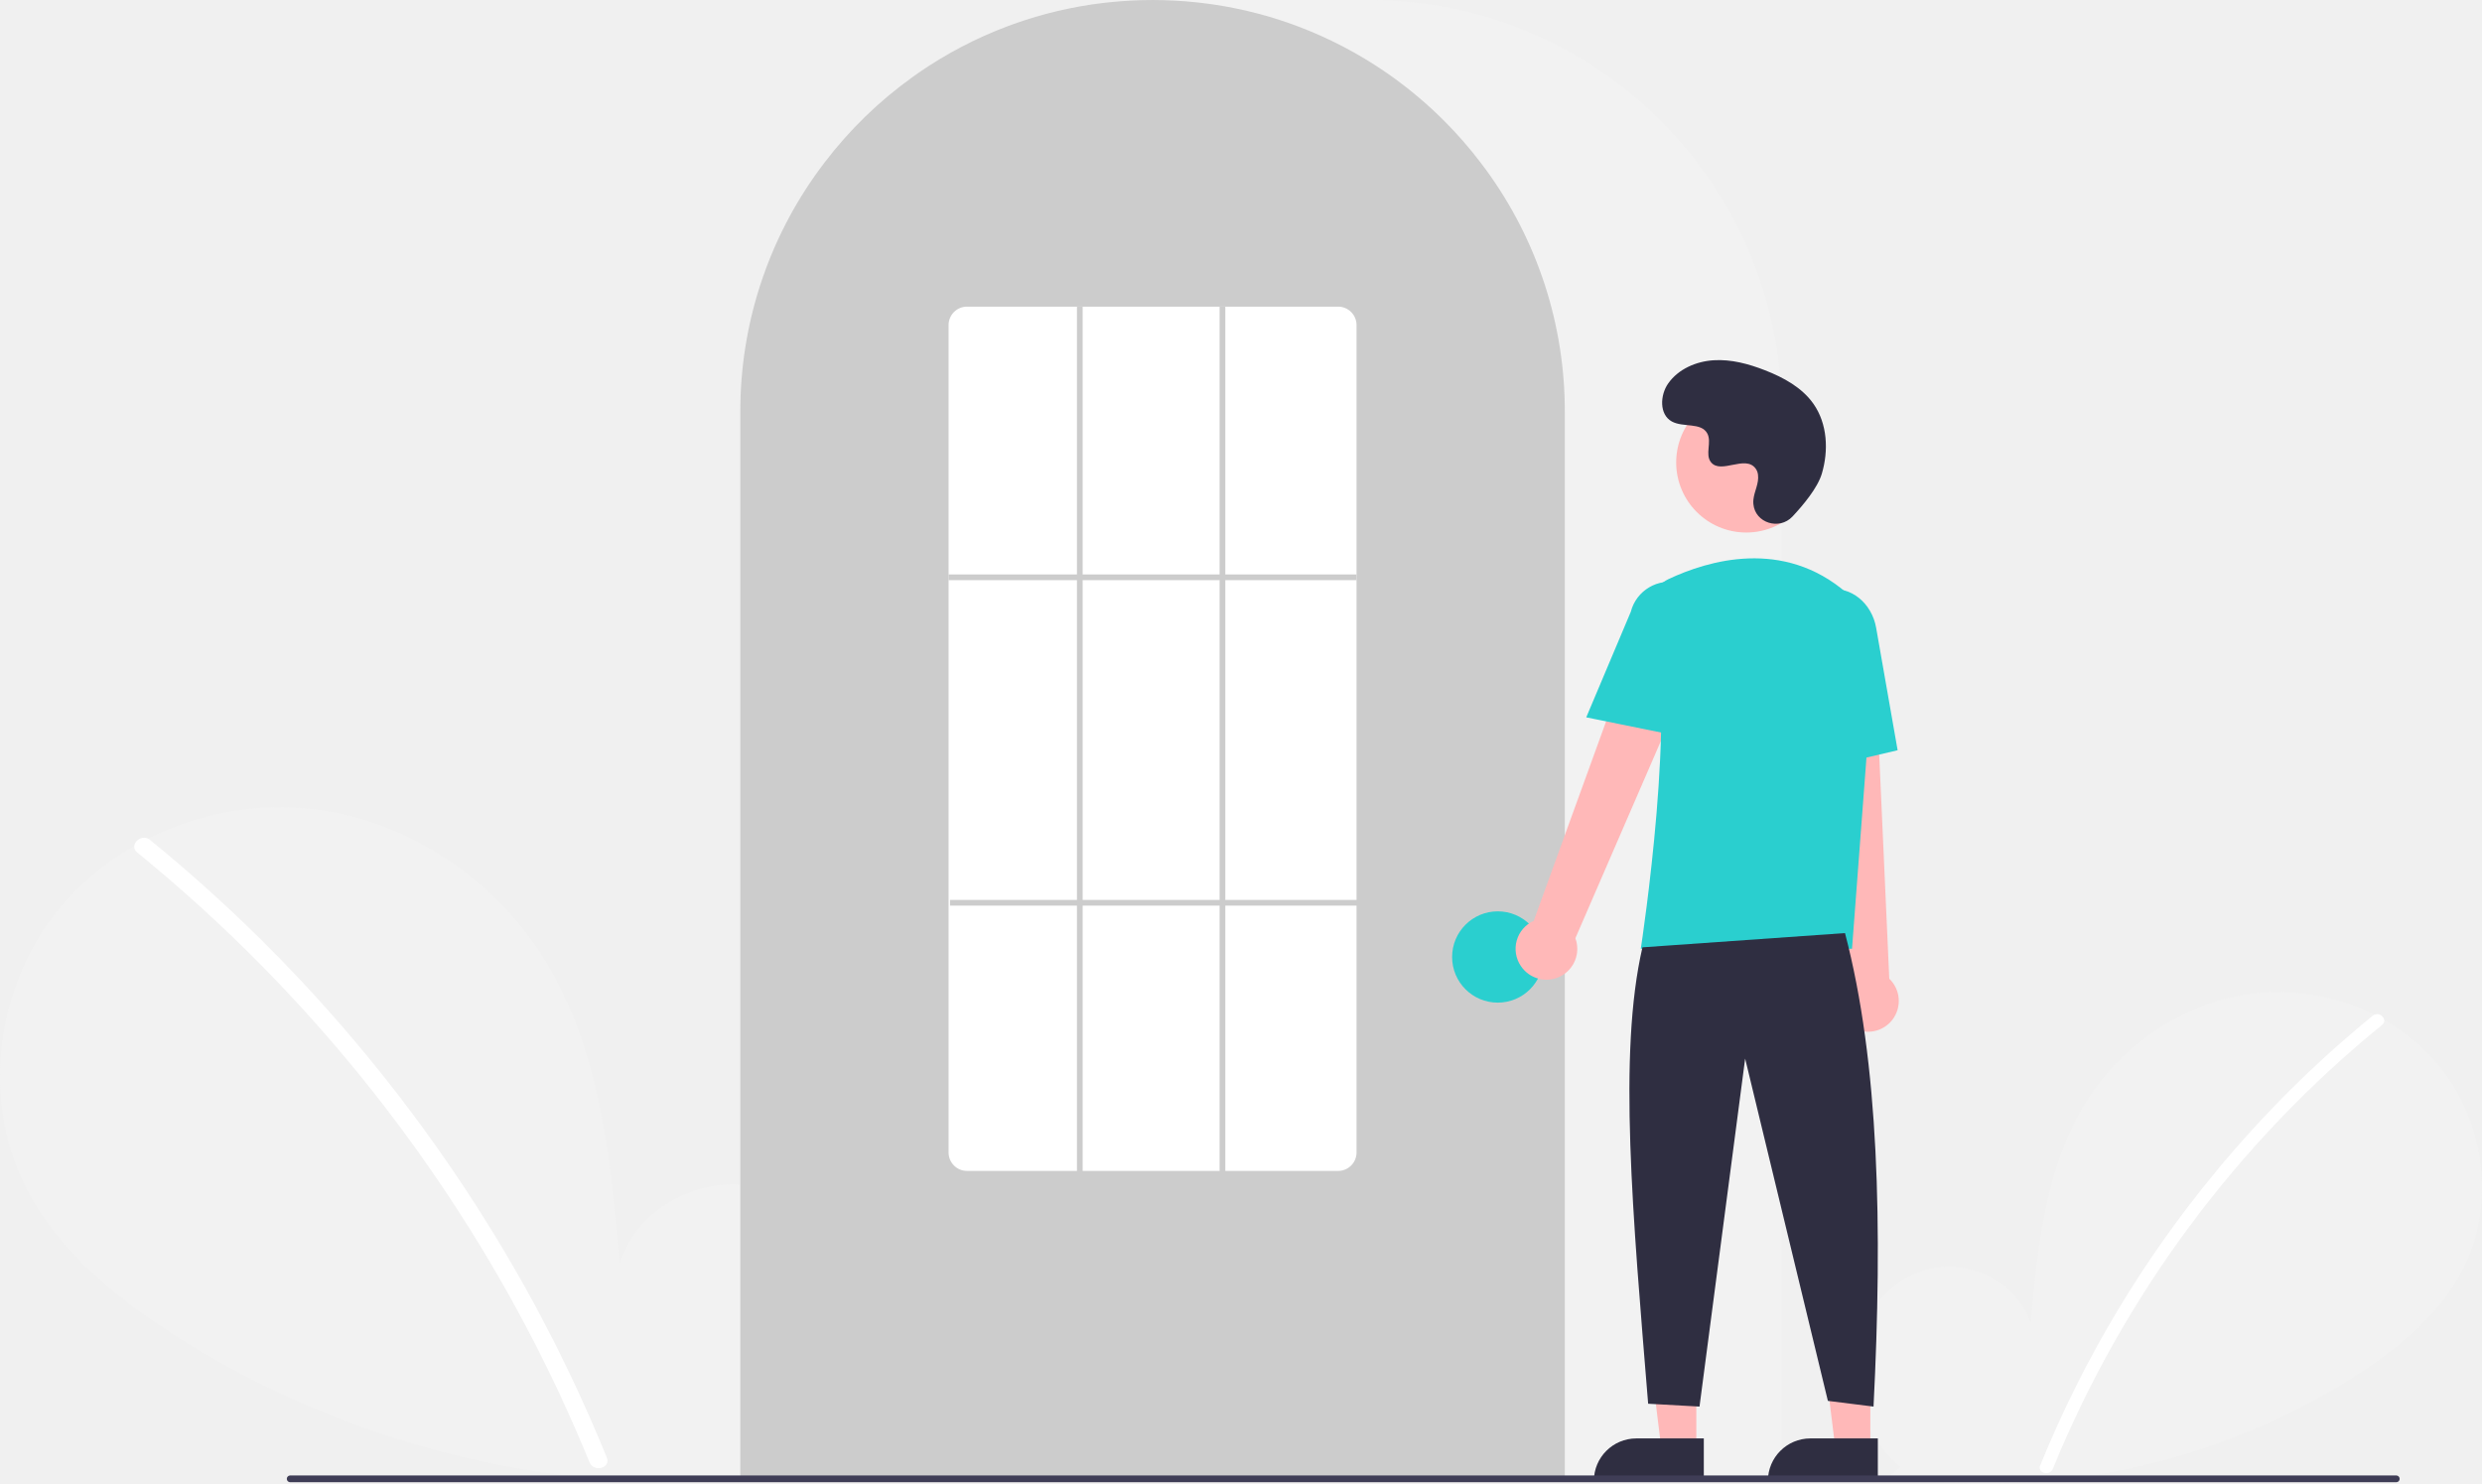
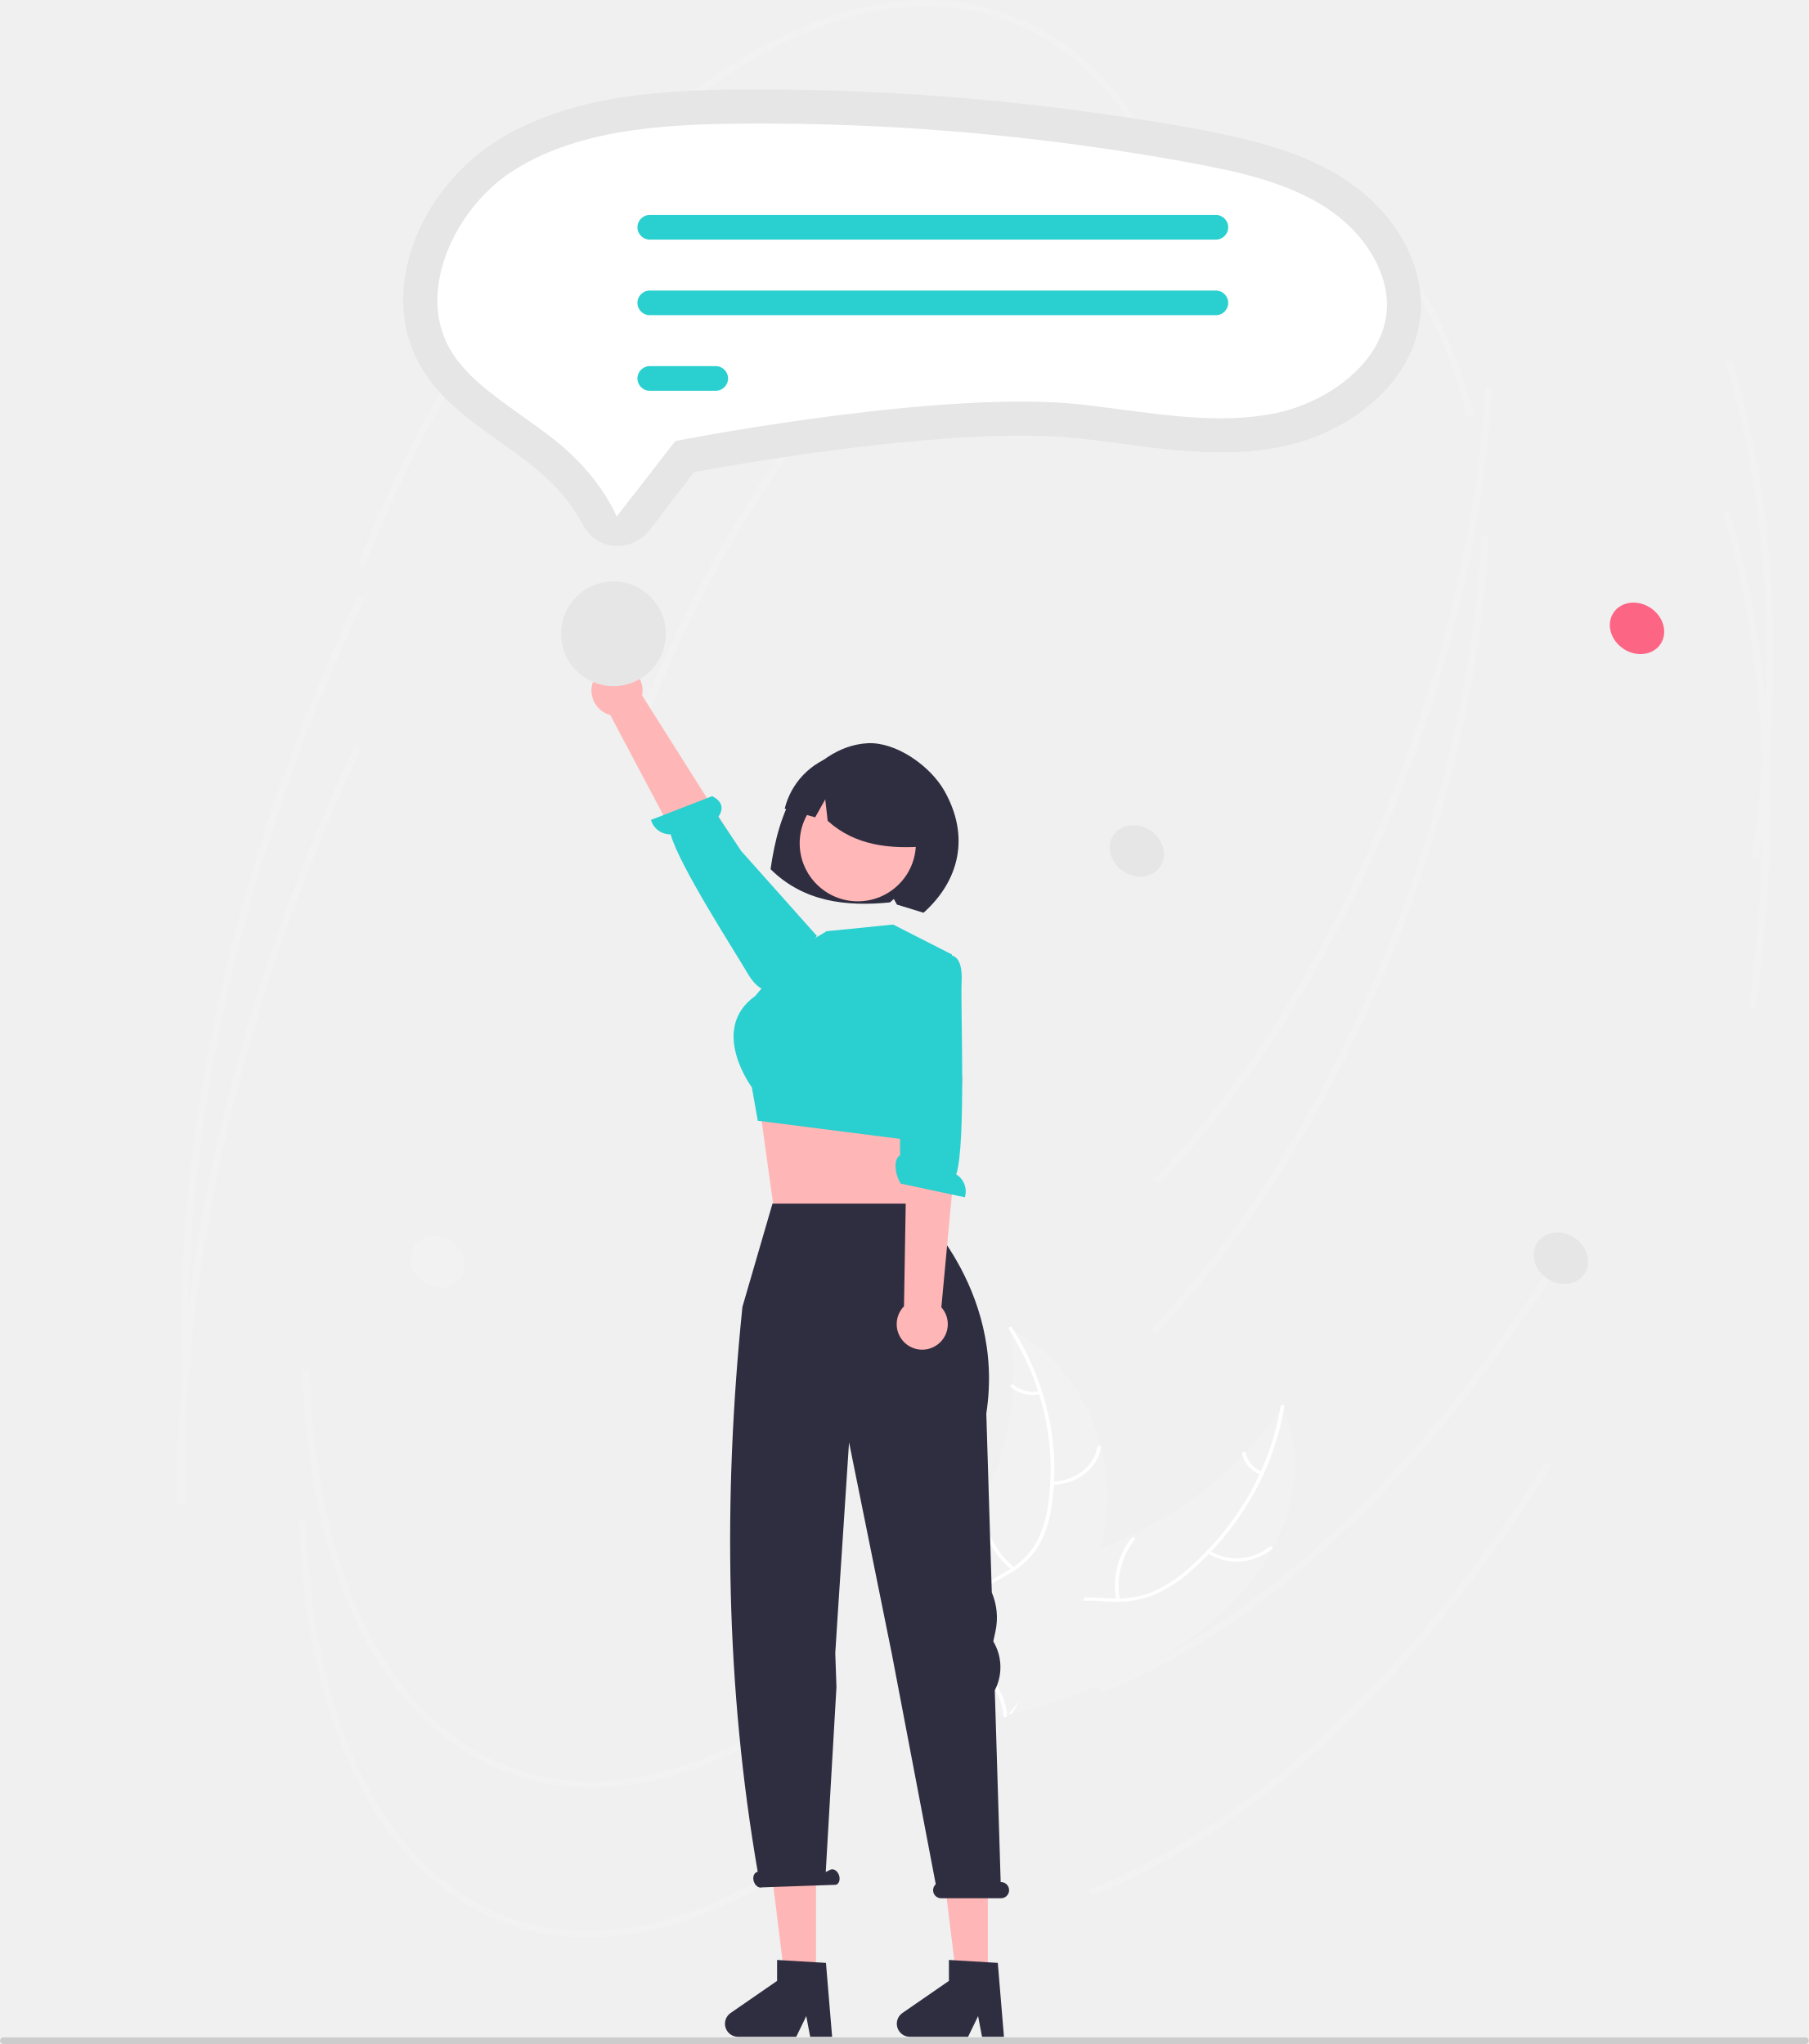
- <svg xmlns="http://www.w3.org/2000/svg" data-name="Layer 1" width="870" height="520.139" viewBox="0 0 870 520.139">
-   <path d="M831.092,704.187c-11.138-9.412-17.904-24.28-16.13-38.754s12.764-27.78,27.018-30.854,30.504,5.435,34.834,19.359c2.383-26.846,5.129-54.818,19.402-77.68,12.924-20.701,35.309-35.514,59.569-38.164s49.803,7.359,64.933,26.507,18.835,46.985,8.238,68.969c-7.806,16.195-22.188,28.247-37.257,38.052a240.452,240.452,0,0,1-164.454,35.977Z" transform="translate(-165 -189.9307)" fill="#f2f2f2" />
-   <path d="M996.728,546.01a393.414,393.414,0,0,0-54.826,54.442,394.561,394.561,0,0,0-61.752,103.194c-1.112,2.725,3.313,3.911,4.412,1.216A392.342,392.342,0,0,1,999.963,549.245c2.284-1.86-.97-5.08-3.236-3.236Z" transform="translate(-165 -189.9307)" fill="#fff" />
-   <path d="M445.067,701.63c15.299-12.927,24.591-33.348,22.154-53.228s-17.531-38.156-37.11-42.377-41.897,7.464-47.844,26.59c-3.273-36.873-7.044-75.292-26.648-106.693-17.751-28.433-48.497-48.778-81.818-52.418s-68.404,10.107-89.185,36.407-25.869,64.535-11.315,94.729c10.722,22.243,30.475,38.797,51.172,52.264,66.03,42.965,147.939,60.884,225.877,49.415" transform="translate(-165 -189.9307)" fill="#f2f2f2" />
-   <path d="M217.567,484.373a540.355,540.355,0,0,1,75.304,74.777A548.076,548.076,0,0,1,352.257,647.04a545.835,545.835,0,0,1,25.43,53.846c1.527,3.743-4.55,5.372-6.06,1.671a536.36,536.36,0,0,0-49.009-92.727A539.734,539.734,0,0,0,256.889,528.632a538.441,538.441,0,0,0-43.766-39.815c-3.138-2.555,1.332-6.978,4.444-4.444Z" transform="translate(-165 -189.9307)" fill="#fff" />
-   <path d="M789.5,708.931h-365v-374.5c0-79.678,64.822-144.5,144.5-144.5h76c79.677,0,144.5,64.822,144.5,144.5Z" transform="translate(-165 -189.9307)" fill="#f2f2f2" />
-   <path d="M713.5,708.931h-289v-374.5a143.382,143.382,0,0,1,27.596-84.944c.664-.905,1.326-1.798,2.009-2.681a144.466,144.466,0,0,1,30.754-29.851c.66-.48,1.322-.952,1.994-1.423a144.16,144.16,0,0,1,31.472-16.459c.661-.25,1.334-.501,2.007-.742a144.02,144.02,0,0,1,31.108-7.336c.658-.09,1.333-.16,2.008-.23a146.288,146.288,0,0,1,31.105,0c.673.07,1.349.141,2.014.231a143.995,143.995,0,0,1,31.1,7.335c.673.241,1.346.492,2.009.743a143.799,143.799,0,0,1,31.106,16.216c.672.461,1.344.933,2.006,1.405a145.987,145.987,0,0,1,18.384,15.564,144.305,144.305,0,0,1,12.724,14.551c.681.88,1.343,1.773,2.005,2.677A143.382,143.382,0,0,1,713.5,334.431Z" transform="translate(-165 -189.9307)" fill="#ccc" />
-   <circle cx="525" cy="335.5" r="16" fill="#2acfcf" />
-   <polygon points="594.599 507.783 582.339 507.783 576.506 460.495 594.601 460.496 594.599 507.783" fill="#ffb8b8" />
-   <path d="M573.582,504.28h23.644a0,0,0,0,1,0,0v14.887a0,0,0,0,1,0,0H558.695a0,0,0,0,1,0,0v0a14.887,14.887,0,0,1,14.887-14.887Z" fill="#2f2e41" />
-   <polygon points="655.599 507.783 643.339 507.783 637.506 460.495 655.601 460.496 655.599 507.783" fill="#ffb8b8" />
-   <path d="M634.582,504.28h23.644a0,0,0,0,1,0,0v14.887a0,0,0,0,1,0,0H619.695a0,0,0,0,1,0,0v0a14.887,14.887,0,0,1,14.887-14.887Z" fill="#2f2e41" />
-   <path d="M698.098,528.6a10.743,10.743,0,0,1,4.511-15.843l41.676-114.867L764.791,409.082,717.206,518.853a10.801,10.801,0,0,1-19.109,9.748Z" transform="translate(-165 -189.9307)" fill="#ffb8b8" />
-   <path d="M814.336,550.184a10.743,10.743,0,0,1-2.893-16.217L798.533,412.458l23.338,1.066L827.236,533.045a10.801,10.801,0,0,1-12.9,17.139Z" transform="translate(-165 -189.9307)" fill="#ffb8b8" />
-   <circle cx="612.106" cy="162.123" r="24.561" fill="#ffb8b8" />
-   <path d="M814.18,522.549H740.133l.089-.576c.133-.861,13.197-86.439,3.562-114.436a11.813,11.813,0,0,1,6.069-14.584h0c13.772-6.485,40.208-14.471,62.52,4.909a28.234,28.234,0,0,1,9.459,23.396Z" transform="translate(-165 -189.9307)" fill="#2acfcf" />
-   <path d="M754.354,448.181,721.018,441.418l15.626-37.03a13.997,13.997,0,0,1,27.106,6.998Z" transform="translate(-165 -189.9307)" fill="#2acfcf" />
-   <path d="M797.05,460.739l-2.004-45.941c-1.52-8.636,3.424-16.8,11.027-18.135,7.605-1.33,15.032,4.66,16.558,13.36l7.533,42.928Z" transform="translate(-165 -189.9307)" fill="#2acfcf" />
-   <path d="M811.716,517.049c11.915,45.377,13.214,103.069,10,166l-16-2-29-120-16,122-18-1c-5.377-66.03-10.613-122.715-2-160Z" transform="translate(-165 -189.9307)" fill="#2f2e41" />
-   <path d="M793.289,371.035c-4.582,4.881-13.091,2.261-13.688-4.407a8.055,8.055,0,0,1,.01-1.556c.308-2.954,2.015-5.635,1.606-8.754a4.59,4.59,0,0,0-.84-2.149c-3.651-4.889-12.222,2.187-15.668-2.239-2.113-2.714.371-6.987-1.251-10.021-2.14-4.004-8.479-2.029-12.454-4.221-4.423-2.439-4.158-9.225-1.247-13.353,3.551-5.034,9.776-7.72,15.923-8.107s12.253,1.275,17.992,3.511c6.521,2.541,12.988,6.054,17.001,11.788,4.88,6.973,5.35,16.348,2.909,24.502C802.098,360.99,797.031,367.049,793.289,371.035Z" transform="translate(-165 -189.9307)" fill="#2f2e41" />
-   <path d="M1004.982,709.574h-738.294a1.191,1.191,0,0,1,0-2.381h738.294a1.191,1.191,0,0,1,0,2.381Z" transform="translate(-165 -189.9307)" fill="#3f3d56" />
-   <path d="M634,600.431H504a6.465,6.465,0,0,1-6.5-6.415V303.846a6.465,6.465,0,0,1,6.5-6.415H634a6.465,6.465,0,0,1,6.5,6.415V594.015A6.465,6.465,0,0,1,634,600.431Z" transform="translate(-165 -189.9307)" fill="#fff" />
-   <rect x="332.5" y="201.39" width="143" height="2" fill="#ccc" />
-   <rect x="333" y="315.5" width="143" height="2" fill="#ccc" />
-   <rect x="377.5" y="107.5" width="2" height="304" fill="#ccc" />
-   <rect x="427.5" y="107.5" width="2" height="304" fill="#ccc" />
+ <svg xmlns="http://www.w3.org/2000/svg" data-name="Layer 1" width="652.675" height="737.697" viewBox="0 0 652.675 737.697">
+   <path d="M716.054,662.011c20.719-19.504,31.402-48.723,20.271-73.439-16.204,24.871-42.88,44.458-73.808,54.195-12.046,3.792-25.899,6.921-32.451,16.486-4.077,5.952-4.374,13.406-2.537,20.146,1.837,6.74,5.619,12.939,9.364,19.054l.021,1.729C666.234,692.723,695.336,681.516,716.054,662.011Z" transform="translate(-273.6623 -81.15133)" fill="#f2f2f2" />
+   <path d="M735.702,588.703c-3.493,21.524-14.924,42.218-32.402,57.818a51.441,51.441,0,0,1-12.769,8.707,33.523,33.523,0,0,1-15.297,2.826c-4.945-.157-9.983-.816-14.886.074a18.158,18.158,0,0,0-11.917,7.741c-3.251,4.781-4.33,10.292-5.17,15.713-.933,6.019-1.792,12.283-5.755,17.461-.48.627.668,1.238,1.148.612,6.895-9.008,4.588-20.521,9.24-30.235,2.171-4.533,5.927-8.525,11.543-9.894,4.911-1.197,10.106-.522,15.112-.325a35.978,35.978,0,0,0,15.075-2.28,48.262,48.262,0,0,0,13.107-8.249,103.579,103.579,0,0,0,21.586-25.549A96.834,96.834,0,0,0,737.049,588.728c.121-.744-1.226-.763-1.346-.025Z" transform="translate(-273.6623 -81.15133)" fill="#fff" />
+   <path d="M709.289,641.711a20.135,20.135,0,0,0,23.31-1.489c.615-.53-.304-1.385-.92-.855a18.641,18.641,0,0,1-21.687,1.346c-.697-.447-1.397.553-.704.997Z" transform="translate(-273.6623 -81.15133)" fill="#fff" />
+   <path d="M677.73,658.422a27.075,27.075,0,0,1,5.272-21.545c.478-.629-.671-1.24-1.148-.612a28.152,28.152,0,0,0-5.434,22.429c.144.744,1.452.467,1.309-.273Z" transform="translate(-273.6623 -81.15133)" fill="#fff" />
+   <path d="M729.007,612.26a9.154,9.154,0,0,1-5.875-6.7c-.133-.745-1.441-.467-1.309.273a10.249,10.249,0,0,0,6.481,7.424.761.761,0,0,0,.926-.193.545.545,0,0,0-.222-.804Z" transform="translate(-273.6623 -81.15133)" fill="#fff" />
+   <path d="M638.076,560.469c.068.467.135.934.195,1.408a101.684,101.684,0,0,1,.849,18.948c-.015.489-.038.985-.069,1.473a110.234,110.234,0,0,1-12.318,44.092,115.865,115.865,0,0,1-10.038,15.956c-5.258,7.029-11.603,14.287-13.816,22.182a18.145,18.145,0,0,0-.547,2.496l32.155,33.046c.116.043.225.093.341.137l1.214,1.37c.217-.251.437-.515.654-.765.127-.145.246-.297.373-.442.082-.099.164-.198.245-.283.028-.033.055-.066.074-.093.081-.085.145-.172.217-.251q1.846-2.209,3.663-4.448c.009-.006.009-.006.01-.02,9.195-11.394,17.376-23.555,23.172-36.408.174-.387.358-.78.517-1.181a103.131,103.131,0,0,0,6.055-17.878,88.69,88.69,0,0,0,1.765-10.099,73.201,73.201,0,0,0-1.778-26.203c-4.329-17.142-14.921-32.891-31.647-42.326C638.934,560.938,638.513,560.704,638.076,560.469Z" transform="translate(-273.6623 -81.15133)" fill="#f2f2f2" />
+   <path d="M637.666,560.898c12.128,19.013,17.342,41.515,14.199,63.113a40.428,40.428,0,0,1-4.161,13.631,27.288,27.288,0,0,1-10.255,10.258c-4.058,2.461-8.536,4.57-11.835,7.845a14.415,14.415,0,0,0-4.151,12.414c.718,5.518,3.675,10.482,6.761,15.25,3.426,5.294,7.082,10.745,7.506,16.952.051.752,1.392.639,1.34-.112-.738-10.799-10.558-18.784-13.576-28.974-1.408-4.755-1.176-9.907,2.359-13.937,3.091-3.524,7.708-5.703,11.841-8.164a29.571,29.571,0,0,0,10.457-9.705,37.744,37.744,0,0,0,4.749-13.442,88.277,88.277,0,0,0-.471-31.69,97.483,97.483,0,0,0-13.671-34.123c-.419-.657-1.508.032-1.092.684Z" transform="translate(-273.6623 -81.15133)" fill="#fff" />
+   <path d="M653.313,617.038c8.807-.08,16.321-5.82,17.58-13.381.124-.745-1.202-.947-1.327-.201-1.179,7.083-8.15,12.343-16.383,12.418-.866.008-.732,1.172.129,1.164Z" transform="translate(-273.6623 -81.15133)" fill="#fff" />
+   <path d="M639.695,646.887a28.747,28.747,0,0,1-10.722-19.96c-.054-.752-1.395-.639-1.34.112A29.922,29.922,0,0,0,638.839,647.79c.63.519,1.483-.387.856-.903Z" transform="translate(-273.6623 -81.15133)" fill="#fff" />
+   <path d="M648.645,583.209a11.295,11.295,0,0,1-9.334-2.276c-.622-.525-1.475.381-.856.903a12.656,12.656,0,0,0,10.32,2.538c.358-.07.639-.295.606-.638a.658.658,0,0,0-.735-.526Z" transform="translate(-273.6623 -81.15133)" fill="#fff" />
+   <path d="M563.568,699.199c-40.021,27.363-79.812,34.308-112.042,19.555-41.361-18.932-66.416-71.057-68.74-143.009l2.45.23c2.291,70.95,26.754,122.238,67.114,140.712,31.367,14.357,70.298,7.457,109.623-19.43Z" transform="translate(-273.6623 -81.15133)" fill="#f2f2f2" />
+   <path d="M810.887,235.88c-3.941,43.423-15.169,89.211-32.778,133.39-21.775,54.633-51.526,102.754-86.037,139.159l-1.915-1.67c34.344-36.231,63.959-84.139,85.643-138.546,19.597-49.167,31.254-100.332,33.724-147.942l2.447.41Q811.583,228.224,810.887,235.88Z" transform="translate(-273.6623 -81.15133)" fill="#f2f2f2" />
+   <path d="M704.571,174.166l-2.379.261c-10.607-41.684-31.168-70.563-59.462-83.514-35.968-16.463-80.443-5.408-125.234,31.13-45.018,36.724-84.872,94.733-112.217,163.343l-2.308-1.056C430.436,215.42,470.493,157.131,515.764,120.203c45.498-37.115,90.881-48.252,127.79-31.357C672.658,102.167,693.757,131.671,704.571,174.166Z" transform="translate(-273.6623 -81.15133)" fill="#f2f2f2" />
+   <path d="M836.584,537.075C788.111,614.191,729.304,669.29,670.994,692.223l-1.18-2.163C727.721,667.286,786.184,612.469,834.435,535.705Z" transform="translate(-273.6623 -81.15133)" fill="#f2f2f2" />
+   <path d="M911.37,364.301q-1.198,13.201-3.072,26.725l-2.431-.589c9.329-67.283,6.02-128.974-9.573-178.416l2.343-.392C912.237,254.759,916.561,307.108,911.37,364.301Z" transform="translate(-273.6623 -81.15133)" fill="#f2f2f2" />
+   <path d="M405.096,297.455c-6.222,13.107-12.139,26.685-17.589,40.358-31.361,78.682-47.253,159.038-45.954,232.383l-2.451-.262c-1.3-73.619,14.638-154.251,46.097-233.178,5.465-13.711,11.4-27.328,17.64-40.472Z" transform="translate(-273.6623 -81.15133)" fill="#f2f2f2" />
+   <path d="M562.391,753.263c-40.021,27.363-79.812,34.308-112.042,19.555-41.361-18.932-66.416-71.057-68.74-143.009l2.45.23c2.291,70.95,26.754,122.238,67.114,140.712,31.367,14.357,70.298,7.457,109.623-19.43Z" transform="translate(-273.6623 -81.15133)" fill="#f2f2f2" />
+   <path d="M809.711,289.944c-3.941,43.423-15.169,89.211-32.778,133.39-21.775,54.633-51.526,102.754-86.037,139.159l-1.915-1.67c34.344-36.231,63.959-84.139,85.643-138.546,19.597-49.167,31.254-100.332,33.724-147.942l2.447.41Q810.407,282.287,809.711,289.944Z" transform="translate(-273.6623 -81.15133)" fill="#f2f2f2" />
+   <path d="M805.394,231.23l-2.379.261c-10.607-41.684-31.168-70.563-59.462-83.514-35.968-16.463-80.443-5.408-125.234,31.13-45.018,36.724-84.872,94.733-112.217,163.343l-2.308-1.056c27.466-68.909,67.523-127.198,112.794-164.127,45.498-37.115,90.881-48.252,127.79-31.357C773.482,159.231,794.581,188.735,805.394,231.23Z" transform="translate(-273.6623 -81.15133)" fill="#f2f2f2" />
+   <path d="M833.407,610.138c-48.472,77.116-107.28,132.216-165.59,155.148l-1.18-2.163C724.544,740.35,783.007,685.532,831.258,608.769Z" transform="translate(-273.6623 -81.15133)" fill="#f2f2f2" />
+   <path d="M910.193,418.365q-1.198,13.201-3.072,26.725l-2.431-.589c9.329-67.283,6.02-128.974-9.573-178.416l2.343-.392C911.061,308.822,915.384,361.172,910.193,418.365Z" transform="translate(-273.6623 -81.15133)" fill="#f2f2f2" />
+   <path d="M403.92,351.519c-6.222,13.107-12.139,26.685-17.589,40.358-31.361,78.682-47.253,159.038-45.954,232.383l-2.451-.262c-1.3-73.619,14.638-154.251,46.097-233.178,5.465-13.711,11.4-27.328,17.64-40.472Z" transform="translate(-273.6623 -81.15133)" fill="#f2f2f2" />
+   <ellipse cx="864.324" cy="307.932" rx="8.857" ry="10.195" transform="translate(-144.4767 775.8252) rotate(-56.36398)" fill="#fd6584" />
+   <path d="M561.388,365.494c5.673-8.694,14.937-15.526,25.253-16.103,10.317-.577,22.714,8.208,27.806,17.248,9.314,16.535,5.272,32.435-7.556,43.935-1.742-.591-7.824-2.376-9.595-2.946l-1.123-2.028-1.385,1.233c-15.853,1.582-31.167-.18-43.098-11.992C553.173,384.561,555.715,374.188,561.388,365.494Z" transform="translate(-273.6623 -81.15133)" fill="#2f2e41" />
+   <polygon points="330.231 400.404 328.357 417.785 329.46 440.578 278.975 434.58 274.231 400.404 280.275 400.463 330.231 400.404" fill="#ffb6b6" />
+   <circle cx="309.503" cy="304.328" r="20.964" fill="#ffb7b7" />
+   <path d="M559.936,424.43l11.996-7.198,23.993-2.399,21.206,10.799-.213,32.988-13.453,34.214L547.083,485.636l-2.142-12.068s-15.595-20.946,1.2-32.942Z" transform="translate(-273.6623 -81.15133)" fill="#2acfcf" />
+   <path d="M575.327,353.642a26.331,26.331,0,0,1,32.316,32.959c-12.768,1.019-25.388-.173-35.337-9.206l-.885-7.749-3.63,6.484q-5.492-1.545-11.001-3.109A26.885,26.885,0,0,1,575.327,353.642Z" transform="translate(-273.6623 -81.15133)" fill="#2f2e41" />
+   <path d="M487.935,326.477a9.157,9.157,0,0,0,5.919,12.733l39.058,73.696,15.765-12.168-43.35-68.615a9.207,9.207,0,0,0-17.392-5.647Z" transform="translate(-273.6623 -81.15133)" fill="#ffb6b6" />
+   <path d="M552.005,437.809s-3.619,3.21-8.766-5.654c-4.121-7.096-24.671-38.87-27.581-49.885a7.194,7.194,0,0,1-7.118-5.208l22.074-8.568c4.799,2.399,3.467,5.725,2.25,7.445l8.221,12.331,27.346,30.688-13.768,16.576Z" transform="translate(-273.6623 -81.15133)" fill="#2acfcf" />
+   <path d="M925.147,818.849H274.853a1.191,1.191,0,0,1,0-2.381H925.147a1.191,1.191,0,0,1,0,2.381Z" transform="translate(-273.6623 -81.15133)" fill="#ccc" />
+   <path d="M769.462,154.332c-11.737-11.569-27.41-17.954-43.128-22.039-17.792-4.624-36.19-7.348-54.367-9.961q-28.414-4.085-57.054-6.302-28.601-2.205-57.306-2.525c-17.052-.191-34.218-.197-51.186,1.695-15.982,1.782-31.926,5.358-46.335,12.698a76.616,76.616,0,0,0-31.103,28.468c-6.896,11.367-10.996,24.992-9.57,38.354a47.036,47.036,0,0,0,6.012,18.678A64.802,64.802,0,0,0,439.976,230.032c11.906,10.053,26.14,17.402,36.382,29.35a58.095,58.095,0,0,1,7.047,10.172c1.487,2.754,3.16,5.125,5.926,6.732A14.396,14.396,0,0,0,505.268,275.175c3.191-2.504,5.482-6.364,7.951-9.541l8.609-11.079a17.414,17.414,0,0,1,2.152-2.77c.58-.48-.377-.057-.187-.177.104-.066.288-.029.402-.076a9.347,9.347,0,0,1,1.755-.326q9.429-1.734,18.899-3.243c23.31-3.761,46.771-6.864,70.33-8.536a327.163,327.163,0,0,1,36.506-.871c15.744.644,31.27,3.77,46.956,5.119,16.888,1.452,34.628,1.251,50.541-5.261,12.737-5.212,24.564-13.981,31.46-26.093a43.887,43.887,0,0,0,5.672-18.701C787.156,178.694,779.898,164.618,769.462,154.332Z" transform="translate(-273.6623 -81.15133)" fill="#e6e6e6" />
+   <path d="M548.221,125.74q-4.505,0-9.005.048c-28.804.306-58.572,2.634-81.162,17.481-20.051,13.179-34.104,42.533-22.211,63.585,5.461,9.667,15.355,16.703,25.831,24.152,4.106,2.92,8.352,5.94,12.421,9.192,8.889,7.104,17.26,16.637,22.076,27.357l21.151-27.219,3.996-.765c3.845-.736,94.712-17.966,143.105-12.372,4.45.515,8.949,1.107,13.3,1.679,19.66,2.587,38.229,5.028,56.055,1.423,18.611-3.766,39.046-18.139,40.262-37.36.833-13.159-7.728-27.594-21.809-36.776-14.238-9.284-31.995-13.117-48.963-16.247A856.345,856.345,0,0,0,548.221,125.74Z" transform="translate(-273.6623 -81.15133)" fill="#fff" />
+   <path d="M712.369,167.623H508.106a4.444,4.444,0,0,1,0-8.889H712.369a4.444,4.444,0,0,1,0,8.889Z" transform="translate(-273.6623 -81.15133)" fill="#2acfcf" />
+   <path d="M712.369,194.902H508.106a4.444,4.444,0,1,1,0-8.889H712.369a4.444,4.444,0,0,1,0,8.889Z" transform="translate(-273.6623 -81.15133)" fill="#2acfcf" />
+   <path d="M531.91,222.181H508.106a4.444,4.444,0,0,1,0-8.889H531.91a4.444,4.444,0,0,1,0,8.889Z" transform="translate(-273.6623 -81.15133)" fill="#2acfcf" />
+   <circle cx="221.342" cy="228.743" r="18.89" fill="#e6e6e6" />
+   <ellipse cx="431.556" cy="536.534" rx="8.857" ry="10.195" transform="translate(-527.8556 517.49) rotate(-56.36398)" fill="#f2f2f2" />
+   <ellipse cx="836.855" cy="535.248" rx="8.857" ry="10.195" transform="translate(-345.9873 854.3582) rotate(-56.36398)" fill="#e6e6e6" />
+   <ellipse cx="683.855" cy="388.248" rx="8.857" ry="10.195" transform="translate(-291.85 661.4) rotate(-56.36398)" fill="#e6e6e6" />
+   <polygon points="356.417 715.978 345.379 715.978 340.127 673.404 356.417 673.404 356.417 715.978" fill="#ffb6b6" />
+   <path d="M635.905,816.253h-7.916l-1.413-7.473-3.619,7.473H601.964a4.719,4.719,0,0,1-2.682-8.603l16.765-11.579V788.517l17.634,1.053Z" transform="translate(-273.6623 -81.15133)" fill="#2f2e41" />
+   <polygon points="294.417 715.978 283.379 715.978 278.127 673.404 294.417 673.404 294.417 715.978" fill="#ffb6b6" />
+   <path d="M573.905,816.253h-7.916l-1.413-7.473-3.619,7.473H539.964a4.719,4.719,0,0,1-2.682-8.603l16.765-11.579V788.517l17.634,1.053Z" transform="translate(-273.6623 -81.15133)" fill="#2f2e41" />
+   <path d="M634.842,760.415h-.12l-2.123-69.223a18.101,18.101,0,0,0-.237-17.105l-.304-.55.788-3.653a23.267,23.267,0,0,0-1.33-14.003l-1.98-64.573c7.075-45.851-26.642-75.754-26.642-75.754H552.385L541.542,552.811c-7.169,69.841-5.868,137.898,5.508,203.834l-.31.157c-1.117.385-1.596,1.932-1.07,3.455s1.857,2.445,2.974,2.059l26.674-.928c1.117-.385,1.596-1.932,1.07-3.455-.526-1.523-1.857-2.445-2.974-2.059l-1.814.917,3.868-66.798-.429-12.201.884-13.842,4.089-62.261,15.476,76.563,15.808,82.933a2.908,2.908,0,0,0,1.961,5.063h21.585a2.917,2.917,0,1,0,0-5.834Z" transform="translate(-273.6623 -81.15133)" fill="#2f2e41" />
+   <path d="M611.287,566.861a9.157,9.157,0,0,0,2.031-13.894l7.736-83.047L601.198,471.453l-1.361,81.15a9.207,9.207,0,0,0,11.45,14.257Z" transform="translate(-273.6623 -81.15133)" fill="#ffb6b6" />
+   <path d="M616.395,425.963s4.787-.7,4.232,9.534c-.444,8.194,1.666,58.697-1.939,69.504a7.194,7.194,0,0,1,3.098,8.258l-23.158-4.936c-2.698-4.637-2.139-9.399-.178-10.17l-.115-14.82-5.118-48.851,19.71-8.074Z" transform="translate(-273.6623 -81.15133)" fill="#2acfcf" />
</svg>
